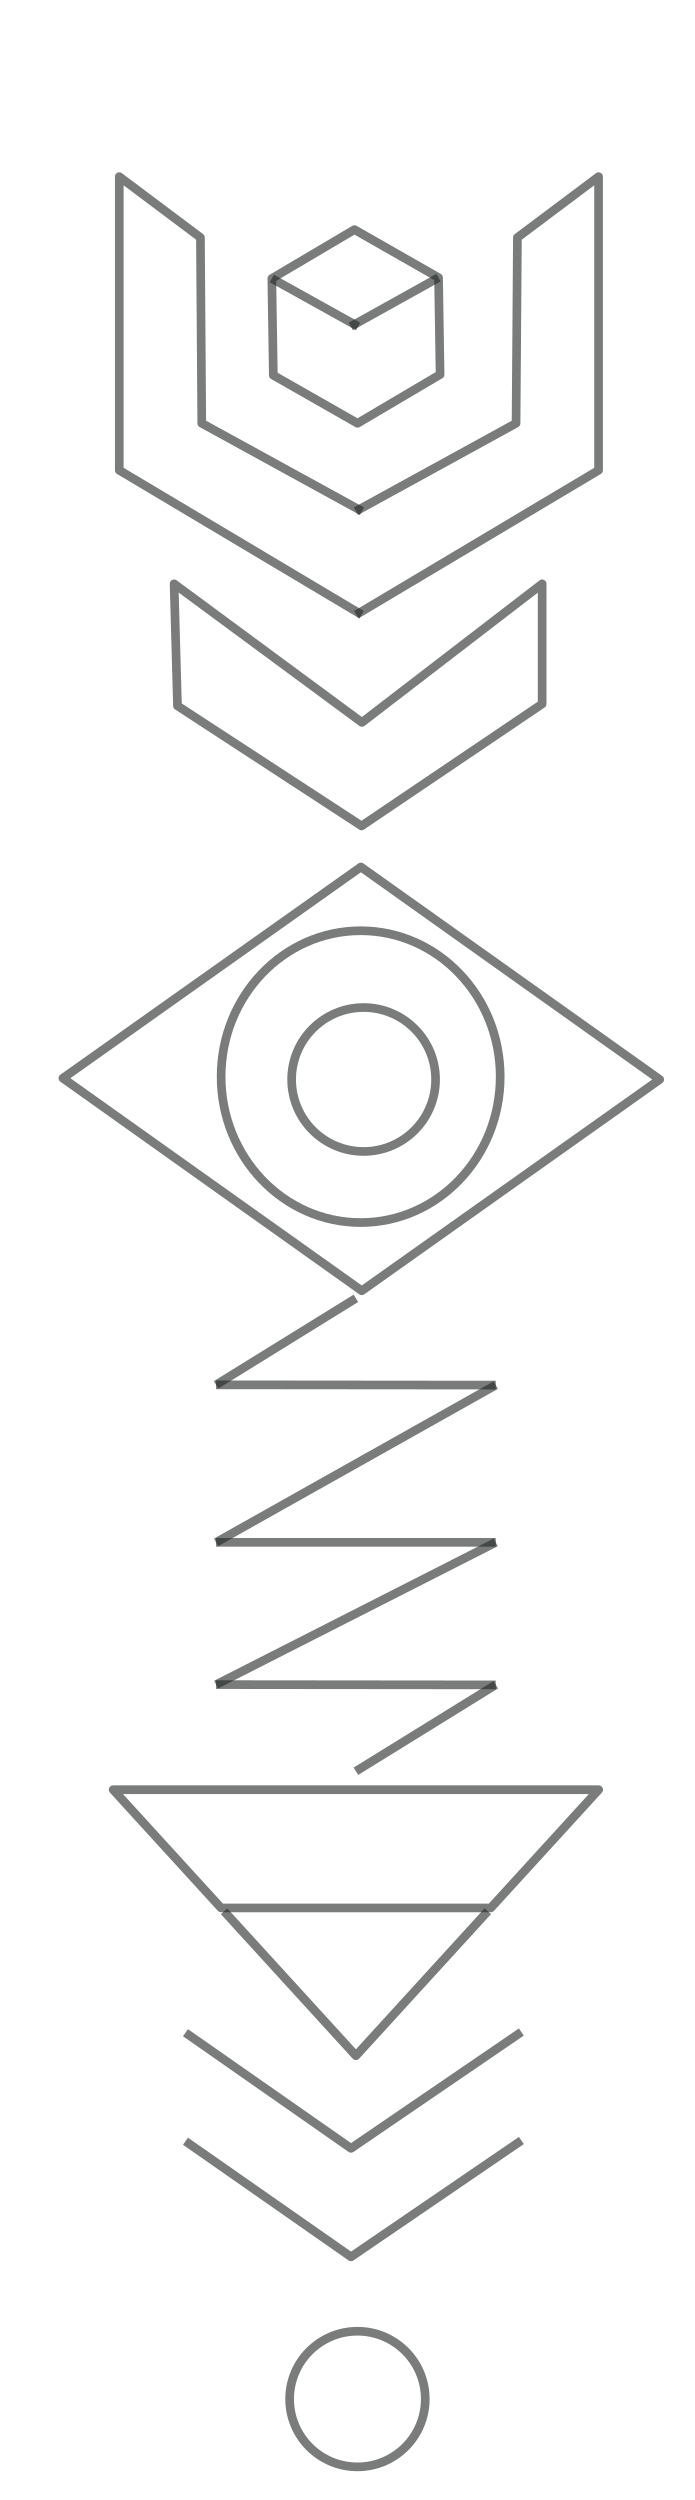
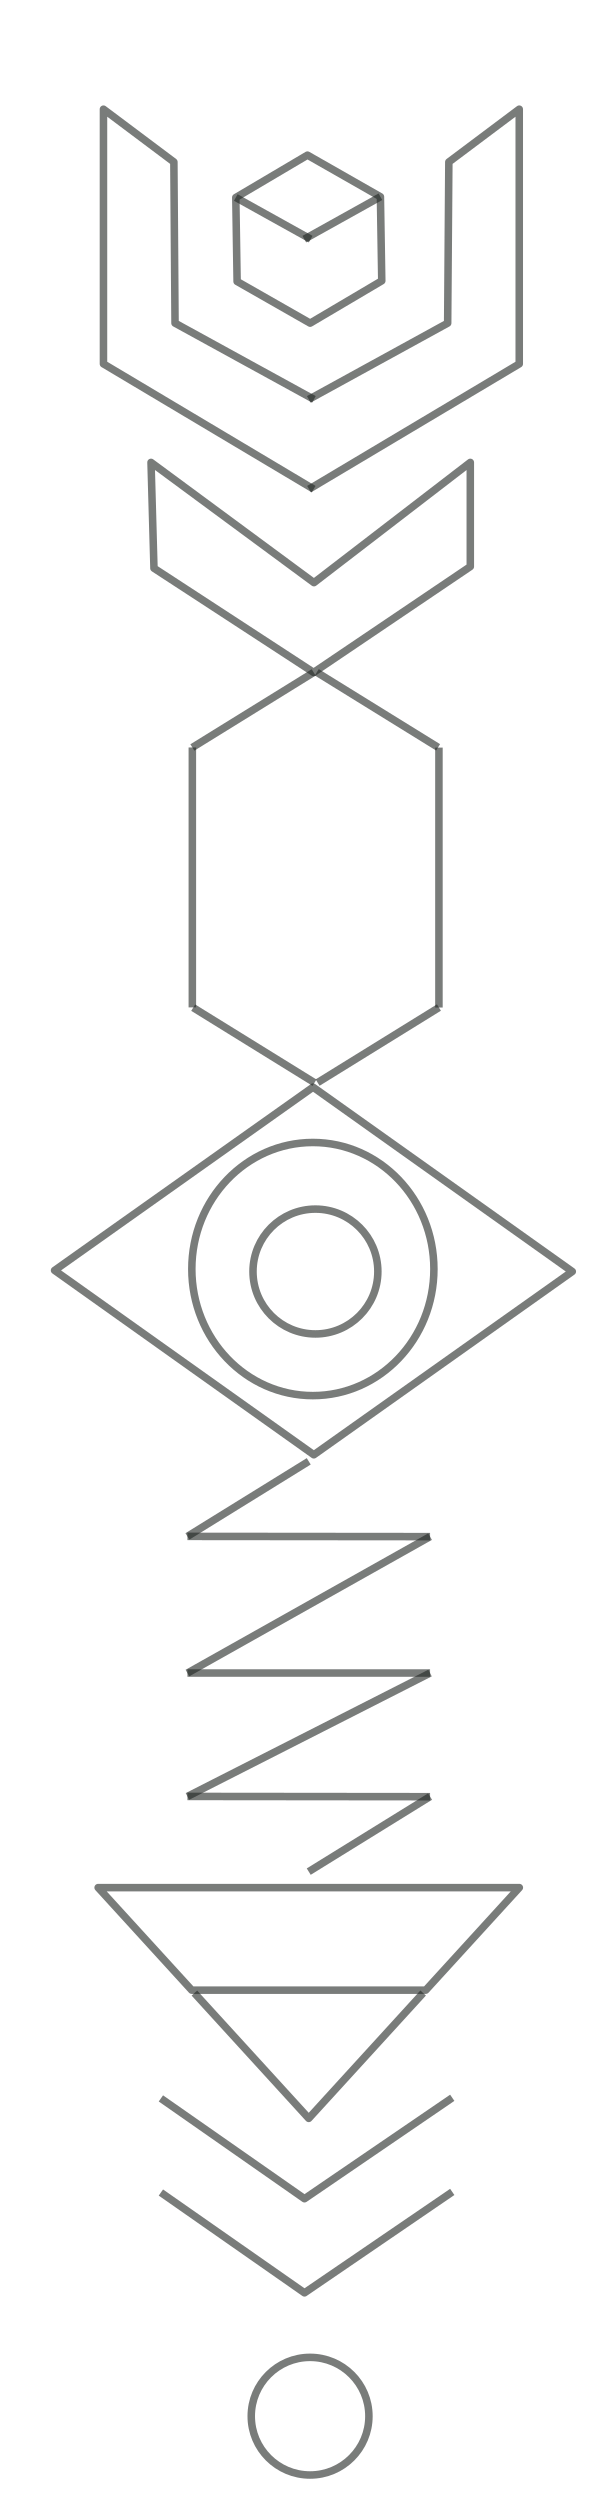
- <svg xmlns="http://www.w3.org/2000/svg" version="1.1" id="Layer_1" zoomAndPan="disable" x="0px" y="0px" width="40px" height="144px" viewBox="0 0 40 144" enable-background="new 0 0 40 144" xml:space="preserve">
+ <svg xmlns="http://www.w3.org/2000/svg" version="1.1" id="Layer_1" zoomAndPan="disable" x="0px" y="0px" width="40px" height="166px" viewBox="0 -22.25 40 166" enable-background="new 0 -22.25 40 166" xml:space="preserve">
  <polygon opacity="0.6" fill="none" stroke="#202422" stroke-width="0.5" stroke-linejoin="round" enable-background="new    " points="  34.483,103.087 28.269,109.896 12.731,109.896 6.517,103.087 " />
  <path opacity="0.6" fill="none" stroke="#202422" stroke-width="0.5" stroke-linejoin="round" enable-background="new    " d="  M24.19,58.574" />
  <path opacity="0.6" fill="none" stroke="#202422" stroke-width="0.5" stroke-linejoin="round" enable-background="new    " d="  M17.081,58.669" />
  <path opacity="0.6" fill="none" stroke="#202422" stroke-width="0.5" stroke-linejoin="round" enable-background="new    " d="  M14.97,65.771" />
  <path opacity="0.6" fill="none" stroke="#202422" stroke-width="0.5" stroke-linejoin="round" enable-background="new    " d="  M20.774,70.066" />
  <path opacity="0.6" fill="none" stroke="#202422" stroke-width="0.5" stroke-linejoin="round" enable-background="new    " d="  M26.47,65.619" />
  <ellipse opacity="0.6" fill="none" stroke="#202422" stroke-width="0.5" stroke-linejoin="round" enable-background="new    " cx="20.774" cy="62.015" rx="8.037" ry="8.404" />
  <ellipse opacity="0.6" fill="none" stroke="#202422" stroke-width="0.5" stroke-linejoin="round" enable-background="new    " cx="20.944" cy="62.179" rx="4.145" ry="4.145" />
  <polyline opacity="0.6" fill="none" stroke="#202422" stroke-width="0.5" stroke-linejoin="round" enable-background="new    " points="  12.908,110.09 20.5,118.41 28.097,110.086 " />
-   <polygon opacity="0.6" fill="none" stroke="#202422" stroke-width="0.5" stroke-linejoin="round" enable-background="new    " points="  20.593,24.382 15.744,21.616 15.657,16.04 20.415,13.226 25.26,15.99 25.349,21.573 " />
-   <path opacity="0.6" fill="none" stroke="#202422" stroke-width="0.5" stroke-linejoin="round" enable-background="new    " d="  M31.228,21.46" />
-   <path opacity="0.6" fill="none" stroke="#202422" stroke-width="0.5" stroke-linejoin="round" enable-background="new    " d="  M26.904,24.785" />
-   <polyline opacity="0.6" fill="none" stroke="#202422" stroke-width="0.5" stroke-linejoin="round" enable-background="new    " points="  20.825,35.406 6.87,27.087 6.87,10.175 11.545,13.681 11.622,24.382 20.845,29.444 " />
-   <polygon opacity="0.6" fill="none" stroke="#202422" stroke-width="0.5" stroke-linejoin="round" enable-background="new    " points="  20.825,47.574 10.223,40.657 10.028,33.629 20.847,41.612 31.228,33.629 31.228,40.547 " />
+   <polygon opacity="0.6" fill="none" stroke="#202422" stroke-width="0.5" stroke-linejoin="round" enable-background="new    " points="  20.593,-0.793 15.744,-3.56 15.657,-9.136 20.415,-11.949 25.26,-9.186 25.349,-3.603 " />
+   <path opacity="0.6" fill="none" stroke="#202422" stroke-width="0.5" stroke-linejoin="round" enable-background="new    " d="  M31.228-3.715" />
+   <path opacity="0.6" fill="none" stroke="#202422" stroke-width="0.5" stroke-linejoin="round" enable-background="new    " d="  M26.904-0.391" />
+   <polyline opacity="0.6" fill="none" stroke="#202422" stroke-width="0.5" stroke-linejoin="round" enable-background="new    " points="  20.825,10.23 6.87,1.912 6.87,-15 11.545,-11.494 11.622,-0.793 20.845,4.269 " />
+   <polygon opacity="0.6" fill="none" stroke="#202422" stroke-width="0.5" stroke-linejoin="round" enable-background="new    " points="  20.825,22.398 10.223,15.481 10.028,8.454 20.847,16.437 31.228,8.454 31.228,15.372 " />
  <polyline opacity="0.6" fill="none" stroke="#202422" stroke-width="0.5" stroke-linejoin="round" enable-background="new    " points="  30.03,117.043 20.218,123.745 10.683,117.084 " />
  <polyline opacity="0.6" fill="none" stroke="#202422" stroke-width="0.5" stroke-linejoin="round" enable-background="new    " points="  30.03,123.293 20.218,129.995 10.683,123.334 " />
  <path opacity="0.6" fill="none" stroke="#202422" stroke-width="0.5" stroke-linejoin="round" enable-background="new    " d="  M27.125,96.641" />
  <line opacity="0.6" fill="none" stroke="#202422" stroke-width="0.5" stroke-linejoin="round" enable-background="new    " x1="12.445" y1="79.766" x2="20.5" y2="74.782" />
  <line opacity="0.6" fill="none" stroke="#202422" stroke-width="0.5" stroke-linejoin="round" enable-background="new    " x1="20.5" y1="102.025" x2="28.556" y2="97.042" />
  <line opacity="0.6" fill="none" stroke="#202422" stroke-width="0.5" stroke-linejoin="round" enable-background="new    " x1="12.445" y1="79.766" x2="28.556" y2="79.782" />
  <line opacity="0.6" fill="none" stroke="#202422" stroke-width="0.5" stroke-linejoin="round" enable-background="new    " x1="12.445" y1="97.033" x2="28.556" y2="97.05" />
  <line opacity="0.6" fill="none" stroke="#202422" stroke-width="0.5" stroke-linejoin="round" enable-background="new    " x1="28.556" y1="79.782" x2="12.445" y2="88.84" />
  <line opacity="0.6" fill="none" stroke="#202422" stroke-width="0.5" stroke-linejoin="round" enable-background="new    " x1="12.445" y1="88.84" x2="28.556" y2="88.84" />
  <line opacity="0.6" fill="none" stroke="#202422" stroke-width="0.5" stroke-linejoin="round" enable-background="new    " x1="28.556" y1="88.84" x2="12.445" y2="97.033" />
  <path opacity="0.6" fill="none" stroke="#202422" stroke-width="0.5" stroke-linejoin="round" enable-background="new    " d="  M28.304,133.275" />
  <path opacity="0.6" fill="none" stroke="#202422" stroke-width="0.5" stroke-linejoin="round" enable-background="new    " d="  M12.769,133.275" />
  <polygon opacity="0.6" fill="none" stroke="#202422" stroke-width="0.5" stroke-linejoin="round" enable-background="new    " points="  38,62.179 20.838,74.348 3.623,62.104 20.787,49.937 " />
  <circle opacity="0.6" fill="none" stroke="#202422" stroke-width="0.5" stroke-linejoin="round" stroke-miterlimit="10" enable-background="new    " cx="20.589" cy="138.185" r="3.906" />
-   <polyline opacity="0.6" fill="none" stroke="#202422" stroke-width="0.5" stroke-linejoin="round" enable-background="new    " points="  20.503,29.444 29.725,24.382 29.803,13.681 34.478,10.175 34.478,27.087 20.522,35.406 " />
-   <line opacity="0.6" fill="none" stroke="#202422" stroke-width="0.5" stroke-linejoin="round" x1="15.657" y1="16.04" x2="20.629" y2="18.804" />
-   <line opacity="0.6" fill="none" stroke="#202422" stroke-width="0.5" stroke-linejoin="round" x1="25.26" y1="15.99" x2="20.207" y2="18.804" />
+   <polyline opacity="0.6" fill="none" stroke="#202422" stroke-width="0.5" stroke-linejoin="round" enable-background="new    " points="  20.503,4.269 29.725,-0.793 29.803,-11.494 34.478,-15 34.478,1.912 20.522,10.23 " />
+   <line opacity="0.6" fill="none" stroke="#202422" stroke-width="0.5" stroke-linejoin="round" x1="15.657" y1="-9.136" x2="20.629" y2="-6.371" />
+   <line opacity="0.6" fill="none" stroke="#202422" stroke-width="0.5" stroke-linejoin="round" x1="25.26" y1="-9.186" x2="20.207" y2="-6.371" />
+   <path opacity="0.6" fill="none" stroke="#202422" stroke-width="0.5" stroke-linejoin="round" enable-background="new    " d="  M27.714,44.249" />
+   <line opacity="0.6" fill="none" stroke="#202422" stroke-width="0.5" stroke-linejoin="round" enable-background="new    " x1="29.089" y1="27.374" x2="21.034" y2="22.39" />
+   <line opacity="0.6" fill="none" stroke="#202422" stroke-width="0.5" stroke-linejoin="round" enable-background="new    " x1="21.089" y1="49.633" x2="29.145" y2="44.65" />
+   <line opacity="0.6" fill="none" stroke="#202422" stroke-width="0.5" stroke-linejoin="round" enable-background="new    " x1="29.145" y1="44.65" x2="29.145" y2="27.39" />
+   <path opacity="0.6" fill="none" stroke="#202422" stroke-width="0.5" stroke-linejoin="round" enable-background="new    " d="  M14.203,27.783" />
+   <line opacity="0.6" fill="none" stroke="#202422" stroke-width="0.5" stroke-linejoin="round" enable-background="new    " x1="12.828" y1="44.658" x2="20.883" y2="49.642" />
+   <line opacity="0.6" fill="none" stroke="#202422" stroke-width="0.5" stroke-linejoin="round" enable-background="new    " x1="20.828" y1="22.398" x2="12.772" y2="27.382" />
+   <line opacity="0.6" fill="none" stroke="#202422" stroke-width="0.5" stroke-linejoin="round" enable-background="new    " x1="12.772" y1="27.382" x2="12.772" y2="44.642" />
</svg>
